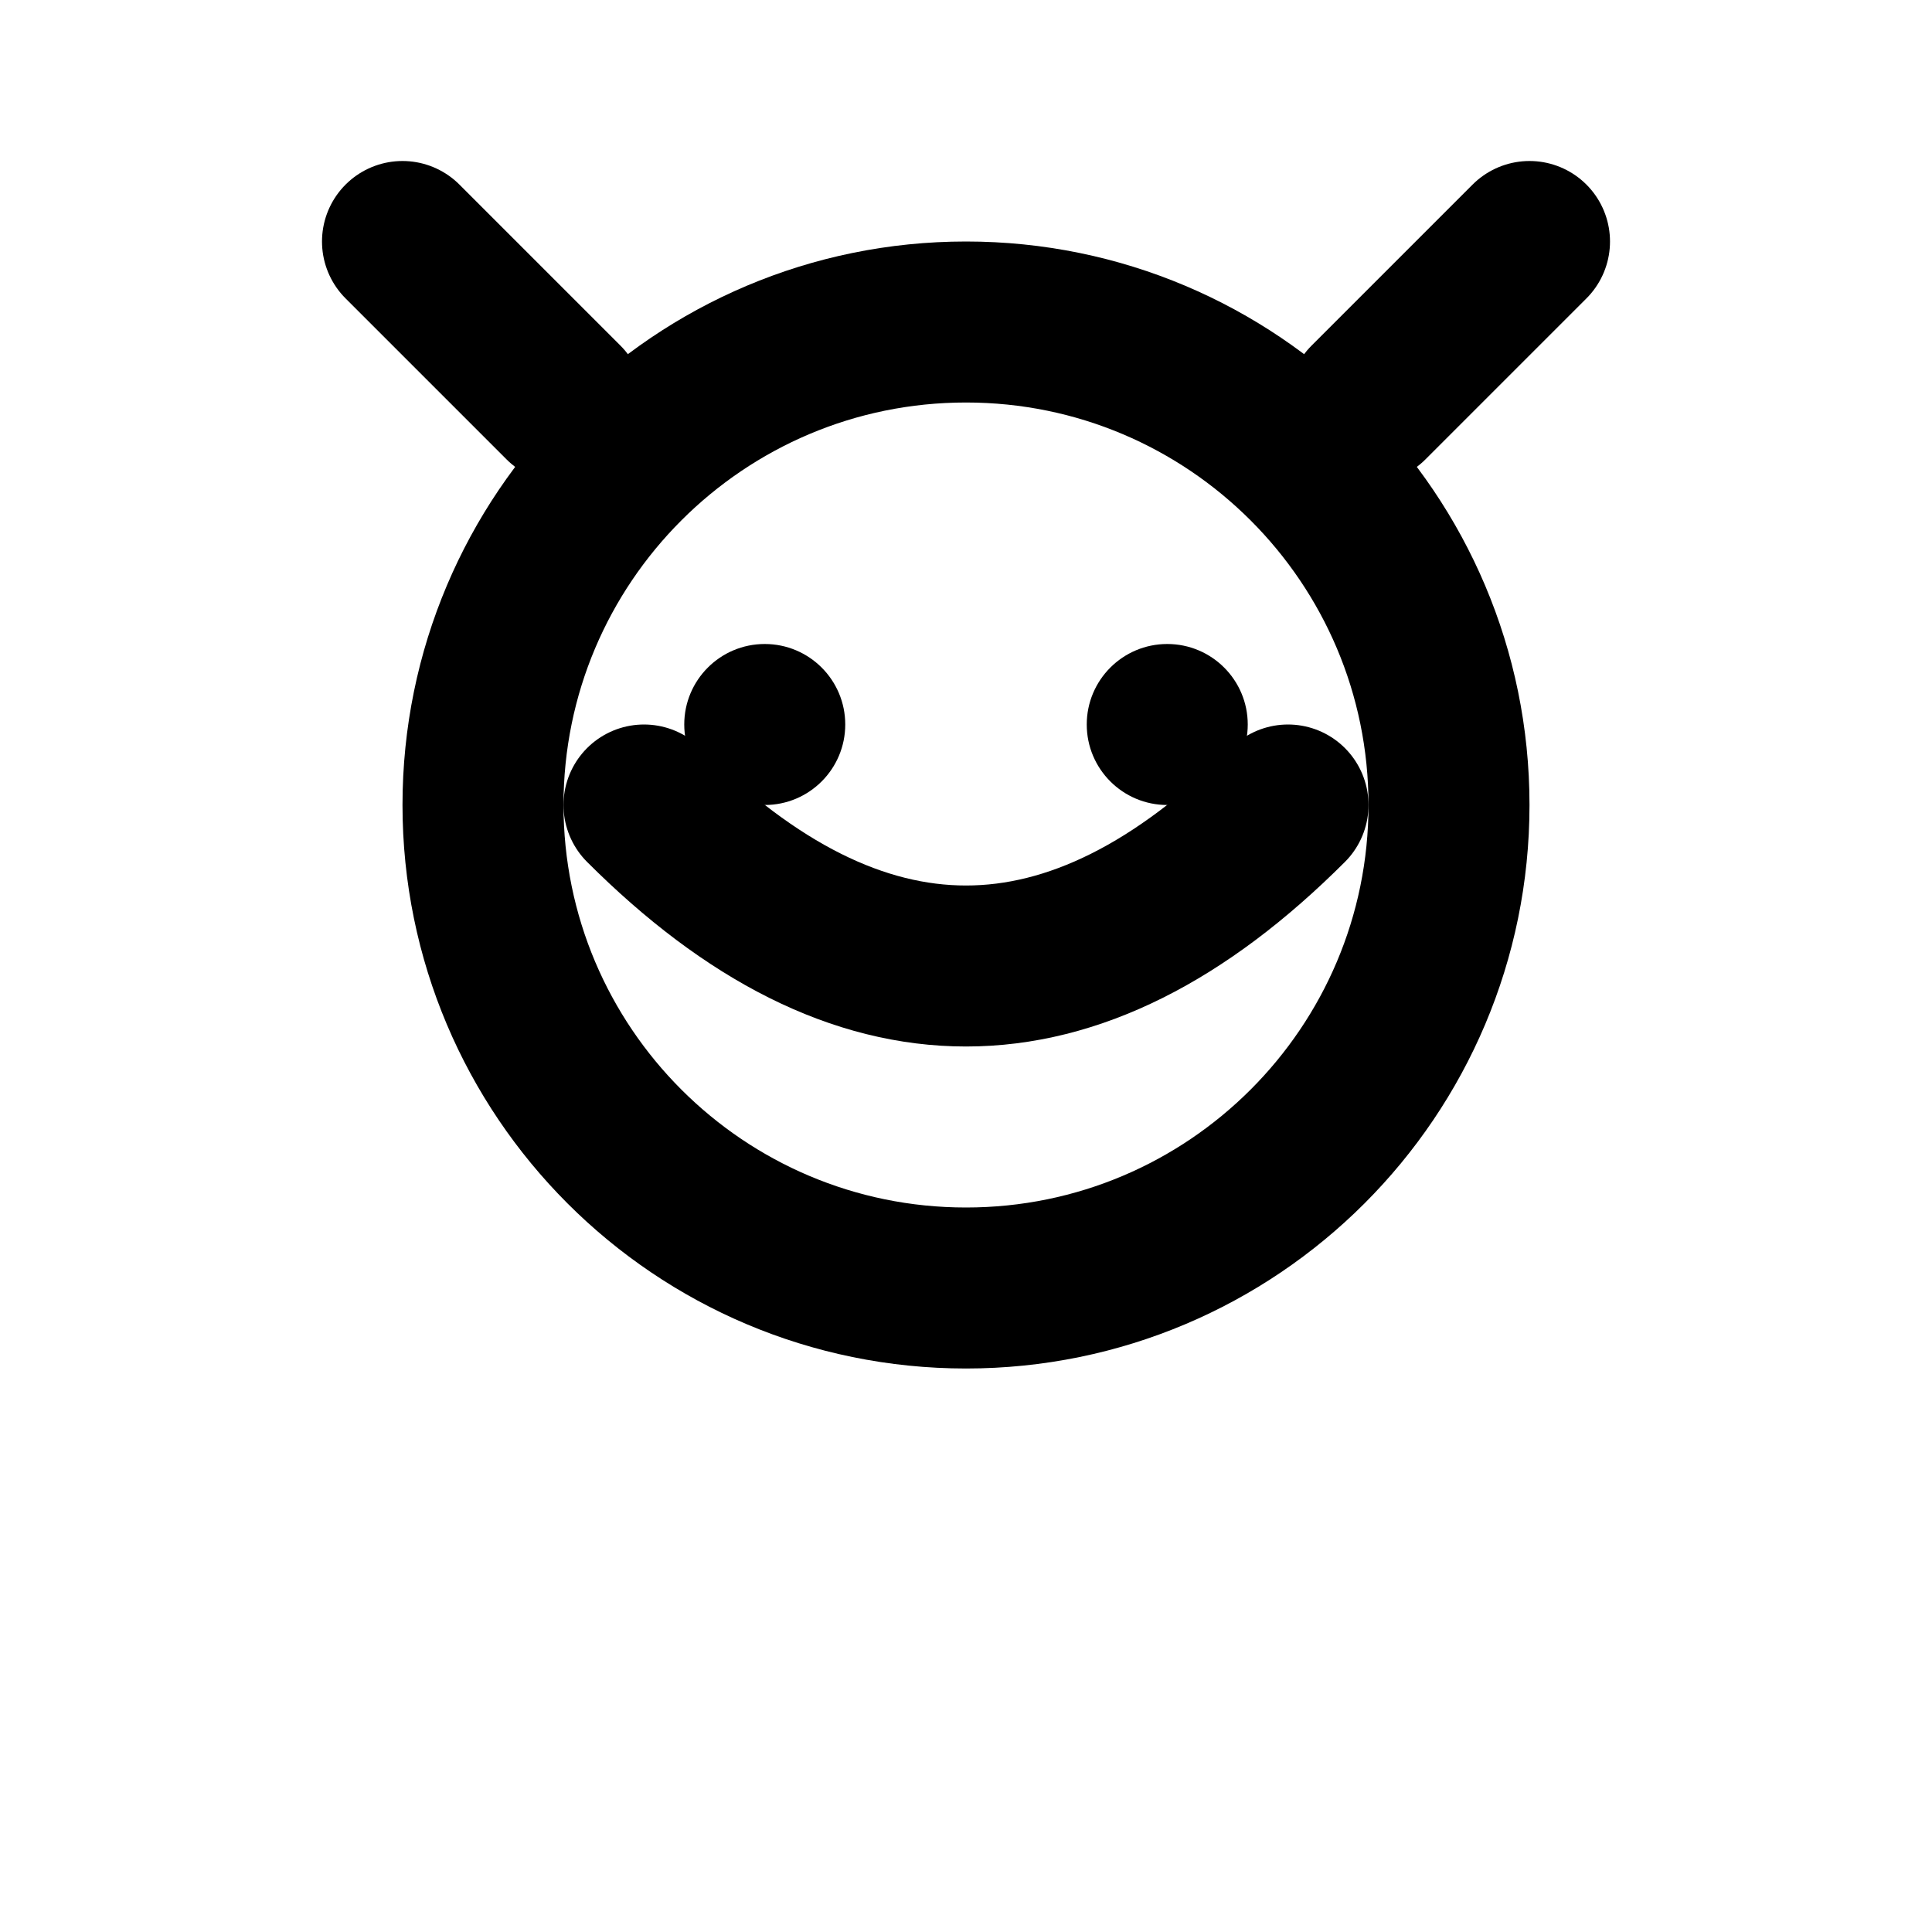
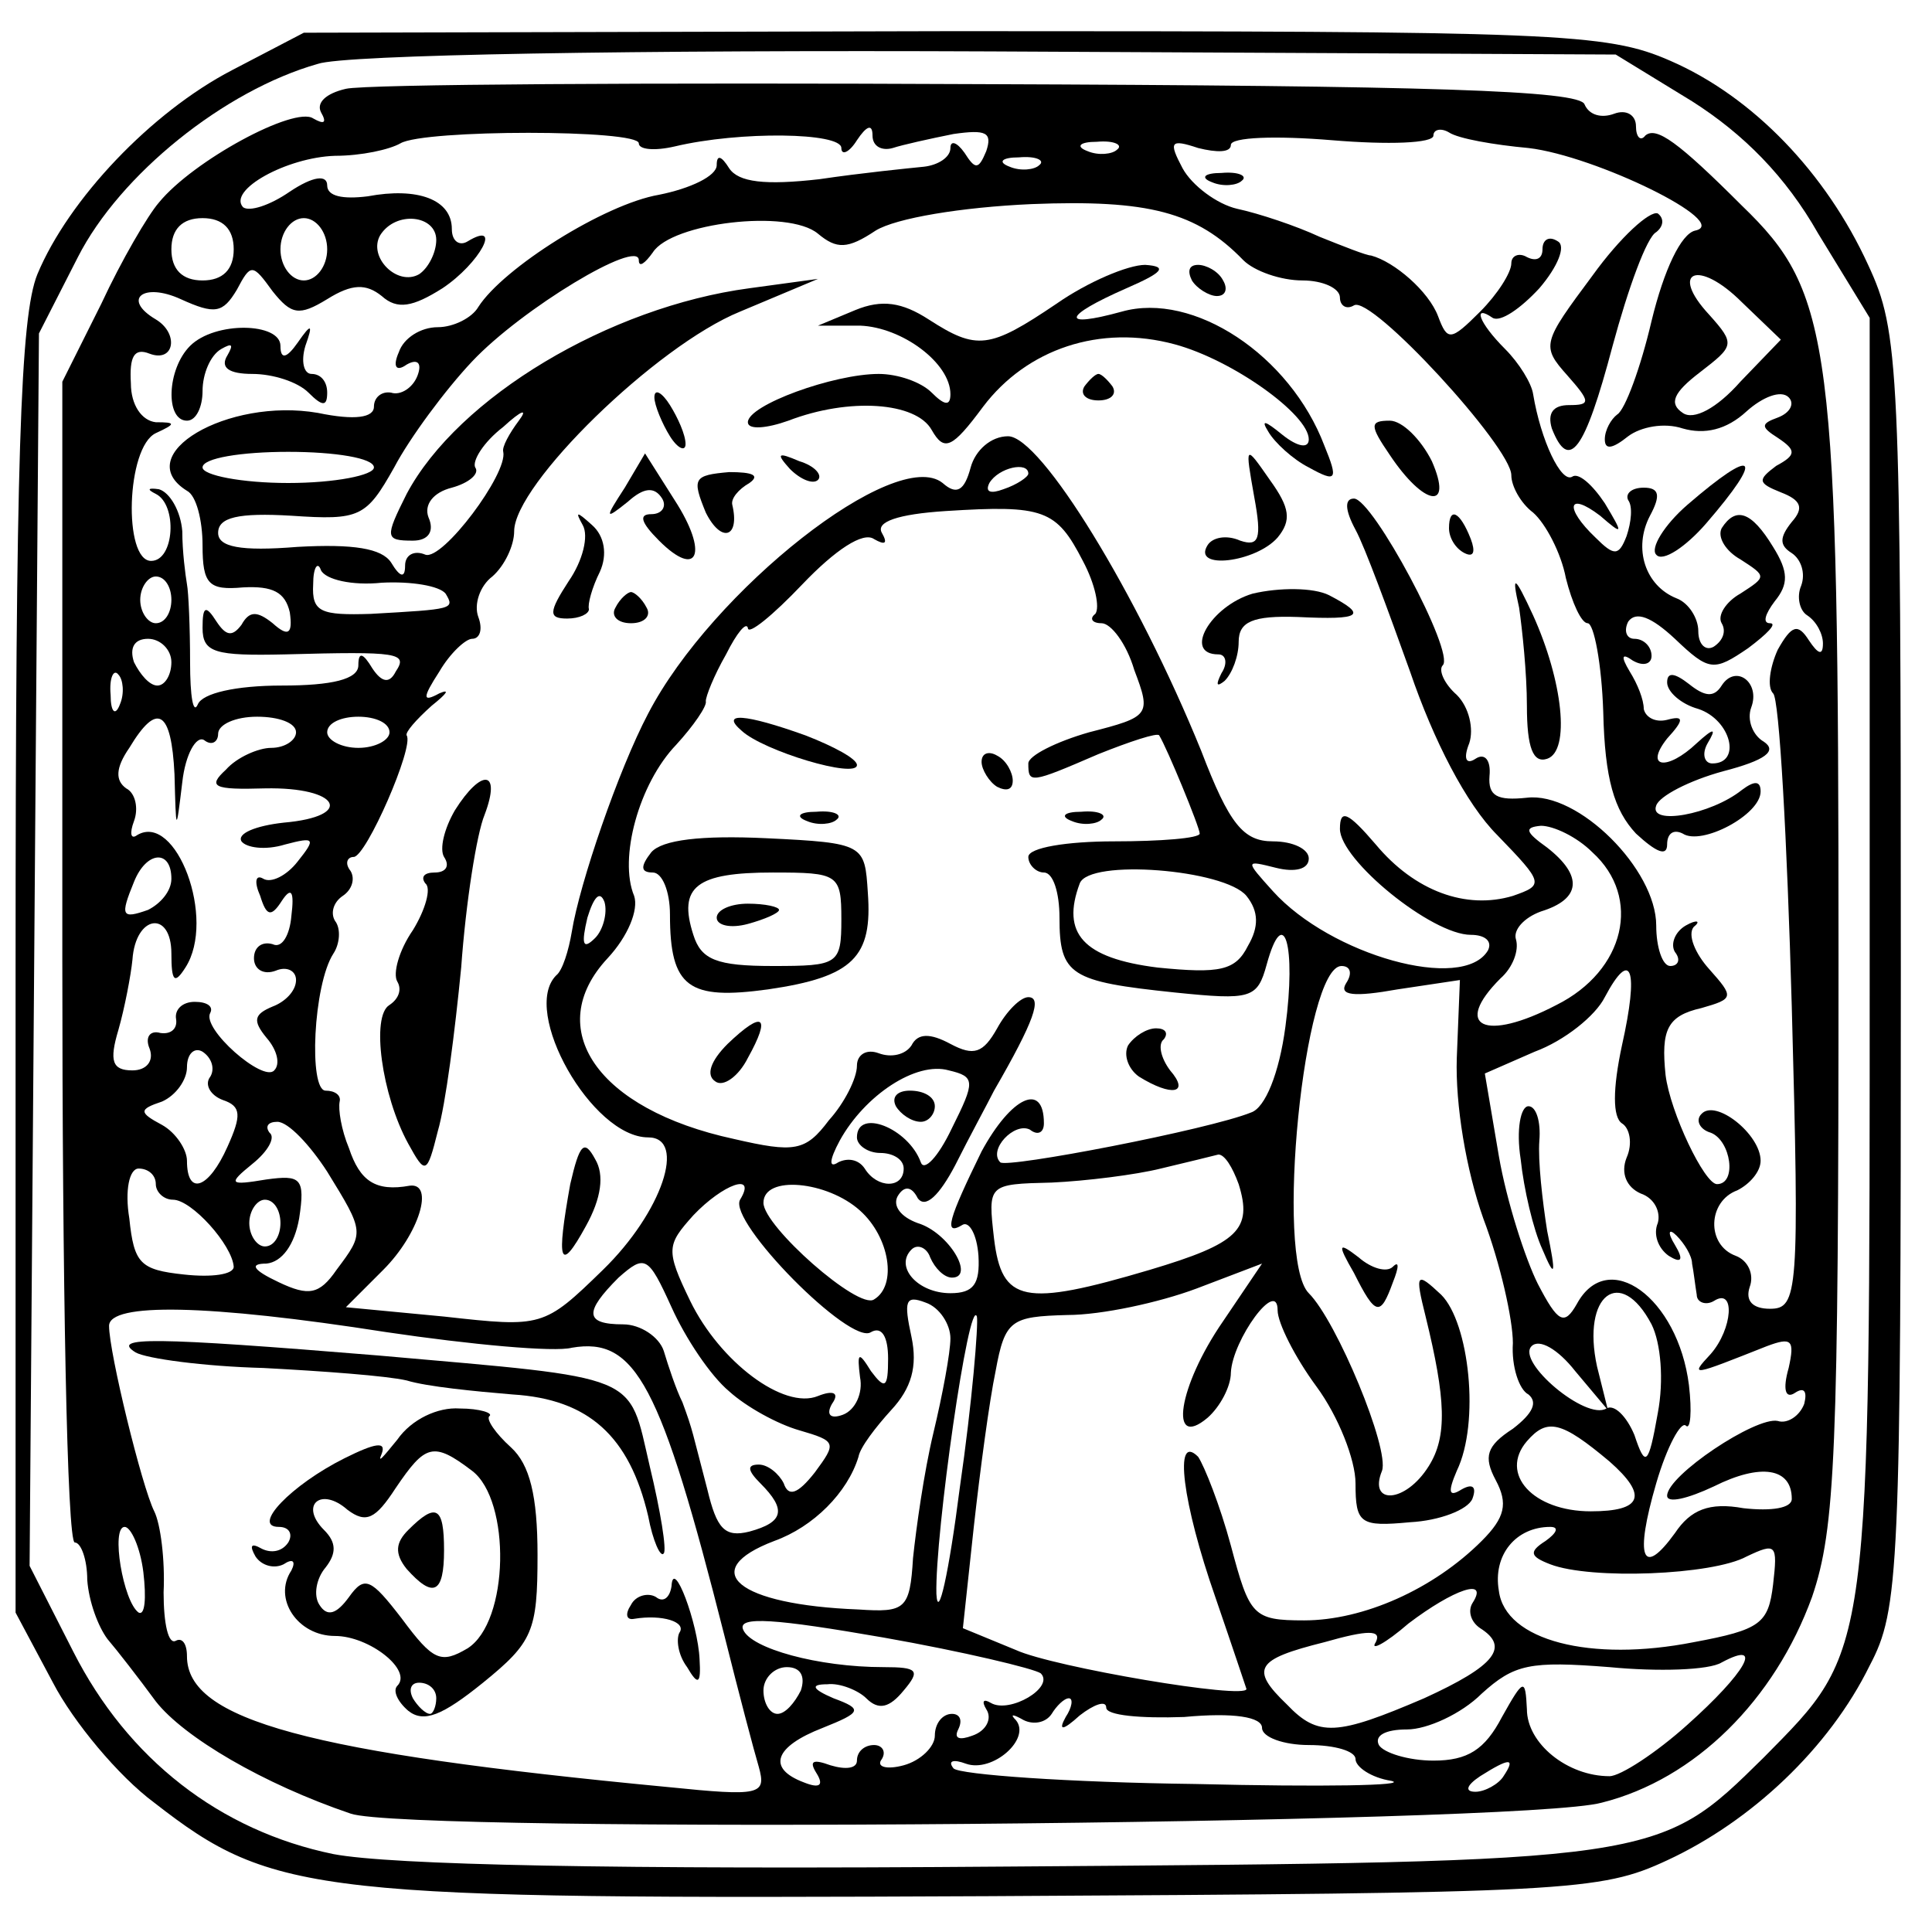
- <svg xmlns="http://www.w3.org/2000/svg" viewBox="0 0 24 24" fill="none" stroke="currentColor" stroke-width="2" stroke-linecap="round" stroke-linejoin="round">
-   <circle cx="12" cy="10" r="6" />
-   <path d="M8 10 Q12 14 16 10" />
-   <circle cx="9.5" cy="9" r="1" fill="currentColor" stroke="none" />
-   <circle cx="14.5" cy="9" r="1" fill="currentColor" stroke="none" />
-   <path d="M7 5 L5 3M17 5 L19 3" />
+ <svg xmlns="http://www.w3.org/2000/svg" version="1.0" width="124pt" height="124pt" viewBox="0 0 124 124" preserveAspectRatio="xMidYMid meet">
+   <g transform="translate(0,124) scale(0.1,-0.1)" fill="#000000" stroke="none">
+     <path d="M149 1195 c-52 -27 -105 -83 -125 -131 -11 -27 -14 -119 -14 -446 l0 -413 24 -45 c13 -25 42 -60 65 -77 77 -60 103 -62 536 -60 372 2 392 3 435 23 54 25 104 72 130 125 19 36 20 60 20 446 0 389 -1 410 -21 453 -27 59 -74 108 -127 131 -41 18 -73 19 -460 19 l-417 -1 -46 -24z m937 -20 c33 -21 60 -48 81 -85 l33 -54 0 -409 c0 -454 1 -445 -68 -515 -68 -67 -66 -67 -485 -70 -254 -2 -396 1 -433 8 -73 15 -132 61 -167 130 l-28 55 3 395 3 396 25 49 c27 53 94 107 154 124 17 6 206 9 432 8 l401 -2 49 -30z" />
+     <path d="M222 1183 c-13 -3 -19 -9 -16 -15 4 -7 2 -8 -5 -4 -12 8 -77 -27 -99 -54 -7 -8 -24 -37 -37 -65 l-25 -50 0 -372 c0 -205 3 -373 8 -373 4 0 8 -11 8 -24 1 -14 7 -30 13 -38 6 -7 20 -25 31 -40 18 -23 69 -53 125 -72 36 -13 753 -7 803 7 60 15 111 66 135 132 15 44 17 92 17 410 0 396 -4 427 -62 483 -41 41 -55 51 -62 45 -3 -4 -6 -1 -6 6 0 7 -6 11 -14 8 -8 -3 -16 -1 -19 6 -3 9 -100 12 -388 13 -211 1 -394 0 -407 -3z m188 -35 c0 -4 10 -5 23 -2 42 10 107 9 107 -1 0 -5 5 -3 10 5 6 9 10 11 10 3 0 -7 6 -10 13 -8 6 2 24 6 39 9 21 3 25 1 21 -11 -5 -12 -7 -12 -14 -1 -5 7 -9 8 -9 3 0 -6 -8 -11 -17 -12 -10 -1 -40 -4 -67 -8 -35 -4 -52 -2 -58 7 -5 8 -8 9 -8 2 0 -7 -17 -15 -37 -19 -35 -6 -100 -47 -116 -72 -4 -7 -16 -13 -26 -13 -11 0 -22 -7 -25 -16 -4 -9 -2 -13 5 -8 7 4 10 1 7 -7 -3 -8 -11 -13 -17 -11 -6 1 -11 -3 -11 -9 0 -7 -12 -9 -36 -4 -58 10 -121 -27 -84 -50 6 -3 10 -19 10 -35 0 -25 4 -29 26 -27 19 1 27 -3 30 -16 2 -14 -1 -16 -11 -7 -10 8 -15 8 -20 -1 -6 -8 -10 -7 -16 2 -7 11 -9 10 -9 -4 0 -16 8 -18 53 -17 73 2 79 1 71 -11 -4 -8 -9 -7 -15 2 -6 10 -9 11 -9 2 0 -9 -17 -13 -49 -13 -30 0 -51 -5 -54 -12 -3 -7 -5 5 -5 27 0 22 -1 45 -2 50 -1 6 -3 21 -3 34 -1 13 -8 25 -15 27 -7 1 -8 0 -2 -3 14 -7 12 -43 -3 -43 -18 0 -16 73 3 82 13 6 13 7 0 7 -9 1 -16 11 -16 25 -1 17 2 23 12 19 16 -6 19 13 4 22 -22 13 -8 24 16 13 22 -10 27 -9 36 6 9 17 10 17 23 -1 12 -15 17 -16 35 -5 16 10 25 10 35 2 10 -9 20 -7 39 5 24 16 39 44 16 30 -5 -3 -10 0 -10 8 0 19 -22 27 -54 21 -16 -2 -26 0 -26 7 0 7 -9 6 -24 -4 -13 -9 -26 -13 -30 -10 -10 11 28 32 59 33 17 0 35 4 42 8 15 9 153 9 153 0z m510 5 c0 4 5 5 10 2 6 -4 29 -8 51 -10 43 -5 131 -48 107 -53 -9 -2 -20 -25 -28 -58 -7 -30 -17 -57 -22 -60 -4 -3 -8 -10 -8 -16 0 -7 5 -6 15 2 8 6 23 9 35 5 14 -4 28 -1 41 11 10 9 22 14 27 9 4 -4 1 -10 -7 -13 -11 -4 -11 -6 0 -13 12 -8 12 -11 -1 -18 -12 -9 -12 -11 3 -17 13 -5 15 -10 7 -19 -8 -10 -8 -15 0 -20 6 -4 9 -13 6 -21 -3 -7 -1 -16 4 -19 6 -4 10 -12 10 -18 0 -8 -3 -7 -9 2 -7 11 -11 10 -20 -6 -5 -11 -7 -24 -3 -28 4 -3 9 -94 12 -201 5 -184 4 -194 -14 -194 -11 0 -16 5 -13 14 3 8 -1 17 -9 20 -19 7 -18 35 1 42 8 4 15 12 15 19 0 17 -29 40 -38 30 -4 -4 -1 -10 6 -12 13 -5 17 -33 4 -33 -8 0 -30 46 -33 70 -3 29 1 38 23 43 21 6 21 7 5 25 -9 10 -14 22 -10 27 5 4 2 5 -5 1 -7 -4 -10 -12 -7 -17 4 -5 2 -9 -3 -9 -5 0 -9 12 -9 26 0 36 -50 86 -83 82 -19 -2 -25 1 -24 14 1 10 -3 15 -9 11 -6 -4 -8 0 -4 10 3 9 0 23 -8 31 -8 7 -12 16 -9 19 8 8 -45 107 -57 107 -6 0 -6 -7 1 -20 6 -11 21 -52 35 -91 15 -44 36 -85 56 -105 30 -31 30 -32 10 -39 -30 -9 -63 3 -88 33 -18 21 -23 23 -23 10 0 -20 59 -68 84 -68 9 0 14 -4 11 -10 -16 -27 -101 -3 -138 38 -18 20 -18 20 2 15 12 -3 21 -1 21 6 0 6 -10 11 -23 11 -19 0 -28 11 -46 58 -41 101 -103 202 -124 202 -11 0 -21 -9 -24 -20 -4 -15 -9 -18 -18 -10 -30 24 -148 -69 -189 -148 -19 -36 -44 -109 -49 -140 -2 -12 -6 -25 -10 -28 -23 -23 23 -104 59 -104 25 0 9 -48 -29 -85 -38 -37 -39 -37 -102 -30 l-63 6 24 24 c23 23 33 56 17 54 -22 -4 -32 3 -39 24 -5 12 -7 25 -6 30 1 4 -3 7 -9 7 -11 0 -8 68 5 88 4 6 5 16 1 21 -3 5 -1 12 5 16 6 4 8 11 5 16 -4 5 -2 9 2 9 8 0 39 71 34 78 -1 2 6 10 16 19 10 8 12 11 5 8 -11 -6 -11 -3 0 14 7 12 17 21 21 21 5 0 7 6 4 14 -3 8 1 20 9 26 8 7 14 20 14 29 0 30 91 119 145 141 l50 21 -44 -6 c-90 -12 -187 -70 -220 -132 -14 -28 -14 -30 4 -30 10 0 14 6 10 15 -3 8 3 16 15 19 11 3 18 9 15 13 -2 4 5 16 18 26 12 11 16 12 10 4 -6 -8 -11 -17 -10 -20 3 -14 -39 -70 -50 -66 -7 3 -13 0 -13 -7 0 -8 -3 -8 -9 2 -6 9 -24 12 -60 10 -37 -3 -51 0 -51 9 0 10 13 13 47 11 44 -3 48 -1 66 31 10 19 33 50 50 68 32 34 107 79 107 65 0 -5 4 -2 9 5 12 19 87 28 106 12 12 -10 19 -10 37 2 13 8 55 15 100 17 75 3 106 -5 136 -36 7 -7 24 -13 38 -13 13 0 24 -5 24 -11 0 -5 4 -8 9 -5 11 7 101 -91 101 -109 0 -7 6 -18 14 -24 8 -7 18 -26 21 -42 4 -16 10 -29 14 -29 4 0 9 -26 10 -57 1 -43 7 -63 21 -78 13 -12 20 -15 20 -7 0 7 4 10 10 7 12 -8 50 12 50 27 0 7 -4 7 -12 1 -20 -16 -60 -23 -55 -10 2 6 21 16 43 22 27 7 35 13 26 19 -7 4 -11 14 -8 22 6 16 -10 28 -19 14 -5 -8 -11 -7 -21 1 -9 7 -14 8 -14 1 0 -6 9 -14 20 -17 21 -7 28 -35 9 -35 -5 0 -7 6 -3 13 6 10 4 10 -7 0 -19 -18 -34 -16 -19 3 11 12 11 15 0 12 -8 -2 -14 2 -15 7 0 6 -4 16 -9 24 -6 10 -5 12 2 7 7 -4 12 -2 12 3 0 6 -5 11 -11 11 -5 0 -7 5 -4 11 5 7 15 3 30 -11 22 -21 25 -21 47 -6 12 9 19 16 14 16 -5 0 -3 6 3 14 9 11 9 19 -1 35 -14 23 -24 26 -33 12 -3 -6 3 -15 12 -20 17 -11 17 -11 0 -22 -9 -5 -15 -14 -12 -19 3 -5 1 -11 -5 -15 -5 -3 -10 1 -10 10 0 8 -6 18 -14 21 -20 8 -28 32 -17 53 7 13 6 18 -4 18 -8 0 -12 -4 -10 -8 3 -4 2 -14 -1 -23 -5 -13 -8 -13 -20 -1 -20 19 -18 30 3 14 15 -13 15 -12 3 8 -8 12 -17 20 -21 17 -7 -4 -20 23 -25 53 -1 7 -9 20 -18 29 -17 17 -21 29 -8 20 5 -3 18 6 30 19 12 14 17 27 12 30 -6 4 -10 1 -10 -5 0 -6 -4 -8 -10 -5 -5 3 -10 1 -10 -4 0 -6 -9 -20 -20 -31 -19 -19 -21 -19 -27 -3 -6 16 -28 35 -43 39 -3 0 -18 6 -33 12 -15 7 -39 15 -53 18 -13 3 -29 15 -35 26 -9 17 -8 19 10 13 12 -3 21 -3 21 2 0 5 29 6 65 3 36 -3 65 -2 65 3z m-203 -9 c-3 -3 -12 -4 -19 -1 -8 3 -5 6 6 6 11 1 17 -2 13 -5z m-50 -10 c-3 -3 -12 -4 -19 -1 -8 3 -5 6 6 6 11 1 17 -2 13 -5z m-517 -54 c0 -13 -7 -20 -20 -20 -13 0 -20 7 -20 20 0 13 7 20 20 20 13 0 20 -7 20 -20z m60 0 c0 -11 -7 -20 -15 -20 -8 0 -15 9 -15 20 0 11 7 20 15 20 8 0 15 -9 15 -20z m70 6 c0 -8 -5 -18 -11 -22 -14 -8 -33 11 -25 25 10 16 36 13 36 -3z m837 -91 c-15 -17 -30 -25 -37 -20 -9 6 -6 13 11 26 22 17 23 18 6 37 -26 28 -7 36 21 8 l25 -24 -26 -27z m-877 -55 c0 -5 -25 -10 -55 -10 -30 0 -55 5 -55 10 0 6 25 10 55 10 30 0 55 -4 55 -10z m420 -4 c0 -2 -7 -7 -16 -10 -8 -3 -12 -2 -9 4 6 10 25 14 25 6z m35 -56 c8 -15 11 -30 8 -34 -4 -3 -2 -6 4 -6 6 0 16 -13 21 -30 11 -29 10 -30 -29 -40 -21 -6 -39 -15 -39 -20 0 -13 1 -13 45 6 20 8 38 14 39 12 5 -8 26 -59 26 -63 0 -3 -25 -5 -55 -5 -30 0 -55 -4 -55 -10 0 -5 5 -10 10 -10 6 0 10 -13 10 -29 0 -37 7 -41 74 -48 49 -5 53 -4 59 18 11 40 19 12 12 -40 -4 -30 -13 -52 -22 -55 -27 -11 -157 -36 -161 -32 -8 8 9 26 19 21 5 -4 9 -2 9 4 0 27 -21 17 -40 -18 -21 -43 -25 -55 -12 -47 4 2 9 -6 10 -20 1 -18 -3 -24 -18 -24 -21 0 -36 17 -25 28 4 4 10 1 12 -5 3 -7 9 -13 14 -13 15 0 -2 29 -22 35 -11 4 -16 11 -13 17 4 7 9 7 13 -1 5 -7 14 2 24 21 9 18 21 40 25 48 26 45 31 60 22 60 -5 0 -14 -9 -20 -20 -9 -16 -15 -18 -30 -10 -13 7 -21 7 -25 -1 -4 -6 -13 -8 -21 -5 -8 3 -14 -1 -14 -8 0 -8 -8 -24 -18 -35 -15 -20 -22 -21 -61 -12 -88 19 -123 71 -81 116 13 14 20 31 17 40 -10 24 3 72 27 97 11 12 20 25 19 28 0 3 5 16 13 30 7 14 13 21 14 17 0 -5 16 8 35 28 21 22 39 34 46 29 7 -4 9 -3 5 4 -4 7 10 12 41 14 63 4 71 1 88 -32z m-450 -14 c19 1 37 -2 41 -7 6 -10 5 -10 -48 -13 -32 -1 -38 1 -37 19 0 11 3 15 5 9 3 -6 20 -10 39 -8z m-135 -11 c0 -8 -4 -15 -10 -15 -5 0 -10 7 -10 15 0 8 5 15 10 15 6 0 10 -7 10 -15z m0 -40 c0 -8 -4 -15 -9 -15 -5 0 -11 7 -15 15 -3 9 0 15 9 15 8 0 15 -7 15 -15z m-33 -27 c-3 -8 -6 -5 -6 6 -1 11 2 17 5 13 3 -3 4 -12 1 -19z m35 -45 c1 -38 1 -38 5 -5 2 18 9 30 14 27 5 -4 9 -1 9 4 0 6 11 11 25 11 14 0 25 -4 25 -10 0 -5 -7 -10 -16 -10 -8 0 -22 -6 -29 -14 -12 -11 -8 -13 25 -12 48 1 58 -18 12 -22 -18 -2 -30 -7 -27 -12 3 -4 15 -6 28 -2 19 5 20 4 8 -11 -7 -9 -17 -14 -22 -11 -5 3 -6 -2 -2 -11 4 -13 7 -14 14 -3 6 9 8 6 6 -10 -1 -12 -6 -21 -12 -18 -7 2 -12 -2 -12 -9 0 -7 6 -11 14 -8 7 3 13 0 13 -6 0 -7 -7 -14 -15 -17 -12 -5 -13 -9 -4 -20 7 -8 9 -17 5 -21 -7 -8 -47 27 -41 37 2 4 -2 7 -10 7 -8 0 -13 -5 -12 -11 1 -6 -3 -10 -10 -9 -7 2 -10 -3 -7 -10 3 -8 -2 -14 -11 -14 -13 0 -15 6 -9 26 4 14 8 35 9 45 2 29 25 32 25 4 0 -18 2 -20 9 -9 20 31 -6 100 -31 85 -4 -3 -5 1 -2 9 3 8 1 18 -5 21 -7 5 -7 13 2 26 18 30 27 24 29 -17z m138 27 c0 -5 -9 -10 -20 -10 -11 0 -20 5 -20 10 0 6 9 10 20 10 11 0 20 -4 20 -10z m772 -77 c32 -29 21 -76 -23 -98 -46 -24 -67 -14 -36 17 8 7 12 18 10 25 -2 6 5 14 16 18 26 8 27 23 4 41 -14 10 -15 13 -4 14 8 0 23 -7 33 -17z m-912 -17 c0 -8 -7 -16 -15 -20 -17 -6 -18 -4 -9 18 8 20 24 21 24 2z m690 -11 c8 -10 8 -20 1 -32 -8 -16 -18 -18 -58 -14 -48 6 -62 22 -50 54 6 16 93 9 107 -8z m-418 -27 c-8 -8 -9 -4 -5 13 4 13 8 18 11 10 2 -7 -1 -18 -6 -23z m482 -29 c-5 -8 5 -9 33 -4 l40 6 -2 -50 c-1 -30 6 -72 17 -103 11 -29 19 -65 19 -80 -1 -15 4 -30 10 -33 6 -5 3 -12 -10 -22 -17 -11 -19 -18 -11 -33 8 -15 6 -24 -9 -39 -31 -31 -76 -51 -114 -51 -33 0 -35 3 -47 48 -7 26 -17 51 -21 57 -16 16 -10 -30 11 -90 11 -32 20 -59 20 -59 0 -7 -124 14 -148 25 l-34 14 7 65 c4 36 10 81 14 100 6 33 10 35 46 36 22 0 59 8 83 17 l42 16 -25 -37 c-29 -42 -35 -83 -10 -62 8 7 15 20 15 29 1 21 30 61 30 40 0 -8 11 -30 25 -49 14 -19 25 -47 25 -62 0 -26 3 -28 35 -25 19 1 37 8 40 15 3 8 0 10 -7 6 -8 -5 -9 -2 -3 12 15 31 8 95 -10 113 -16 15 -17 14 -10 -14 13 -53 14 -77 2 -96 -15 -24 -39 -25 -30 -3 5 14 -29 96 -47 114 -22 22 -3 210 21 210 6 0 7 -5 3 -11z m177 -40 c-6 -28 -6 -46 0 -50 5 -3 7 -13 3 -22 -4 -10 0 -19 9 -23 9 -3 13 -12 11 -19 -3 -7 0 -16 7 -21 8 -5 10 -3 4 7 -5 8 -4 11 1 6 5 -5 10 -13 10 -18 1 -5 2 -14 3 -20 0 -5 6 -7 11 -4 14 9 12 -18 -2 -34 -14 -15 -12 -14 36 5 16 6 18 4 14 -14 -4 -14 -2 -20 4 -16 6 4 8 1 6 -7 -3 -8 -11 -13 -17 -11 -14 3 -71 -35 -71 -48 0 -5 13 -2 30 6 30 15 50 12 50 -8 0 -6 -13 -8 -31 -6 -22 4 -34 -1 -44 -16 -21 -29 -26 -16 -12 32 7 24 16 40 19 37 3 -3 4 9 2 26 -7 56 -52 89 -72 52 -8 -14 -12 -12 -25 13 -8 16 -20 53 -25 82 l-9 53 32 14 c19 7 39 23 45 35 17 32 22 18 11 -31z m-906 -20 c-4 -5 0 -12 8 -15 12 -4 12 -10 3 -30 -12 -27 -26 -32 -26 -9 0 7 -7 18 -16 23 -15 8 -15 10 0 15 9 4 16 14 16 22 0 9 5 13 10 10 6 -4 8 -11 5 -16z m476 -33 c-9 -19 -18 -28 -20 -22 -8 22 -41 35 -41 16 0 -5 7 -10 15 -10 8 0 15 -4 15 -10 0 -13 -17 -13 -25 0 -4 6 -11 7 -17 4 -6 -4 -6 1 1 14 16 29 49 51 70 45 17 -4 17 -7 2 -37z m-401 -28 c24 -39 24 -39 6 -63 -11 -16 -18 -17 -37 -8 -17 8 -19 12 -8 12 10 1 18 12 21 29 4 26 1 28 -21 25 -24 -4 -25 -3 -9 10 10 8 15 17 11 20 -3 4 -1 7 5 7 7 0 21 -15 32 -32z m585 -8 c9 -29 0 -38 -57 -55 -81 -24 -95 -21 -100 20 -4 35 -4 35 37 36 22 1 54 5 70 9 17 4 33 8 37 9 4 0 9 -8 13 -19z m-695 0 c0 -5 5 -10 11 -10 12 0 38 -29 39 -43 0 -5 -14 -7 -32 -5 -28 3 -32 7 -35 36 -3 18 0 32 6 32 6 0 11 -4 11 -10z m375 -10 c-8 -14 71 -94 84 -85 7 4 11 -3 11 -17 0 -19 -2 -20 -11 -8 -8 13 -9 12 -7 -4 2 -10 -3 -21 -11 -24 -8 -3 -11 0 -7 7 5 7 1 9 -9 5 -22 -9 -63 22 -82 61 -16 33 -15 36 2 55 19 20 41 28 30 10z m77 -7 c19 -17 24 -48 9 -57 -10 -7 -71 47 -71 62 0 18 41 14 62 -5z m-372 -8 c0 -8 -4 -15 -10 -15 -5 0 -10 7 -10 15 0 8 5 15 10 15 6 0 10 -7 10 -15z m288 -108 c11 -10 31 -21 45 -25 24 -7 24 -8 10 -27 -11 -14 -17 -16 -20 -7 -3 6 -10 12 -16 12 -8 0 -7 -4 1 -12 17 -17 15 -25 -7 -31 -16 -4 -21 2 -27 27 -10 38 -9 37 -16 56 -4 8 -9 23 -12 33 -3 9 -15 17 -26 17 -25 0 -25 8 -3 30 17 15 19 14 34 -19 9 -20 25 -44 37 -54z m142 34 c0 -9 -5 -36 -11 -61 -6 -25 -11 -61 -13 -80 -2 -33 -5 -35 -35 -33 -78 3 -104 25 -54 44 25 9 47 31 54 54 1 6 11 19 21 30 13 14 17 28 13 47 -5 23 -4 27 9 22 9 -3 16 -14 16 -23z m450 9 c6 -12 8 -36 4 -57 -6 -34 -8 -35 -15 -14 -5 12 -13 20 -18 17 -13 -8 -58 30 -48 40 5 5 17 -2 28 -16 l21 -25 -7 28 c-10 46 15 65 35 27z m-812 -5 c54 -8 108 -13 119 -10 41 7 57 -23 98 -185 9 -36 19 -74 22 -84 5 -18 1 -19 -58 -13 -231 22 -309 43 -309 84 0 8 -3 12 -7 10 -5 -3 -8 11 -8 31 1 21 -2 44 -6 52 -8 16 -29 102 -29 119 0 15 63 14 178 -4z m368 -100 c-7 -55 -14 -86 -15 -68 -1 38 21 192 26 178 1 -5 -3 -55 -11 -110z m417 17 c25 -22 21 -32 -12 -32 -37 0 -59 24 -41 45 13 15 22 13 53 -13z m-941 -71 c2 -17 1 -28 -3 -26 -10 7 -18 55 -9 55 4 0 10 -13 12 -29z m900 20 c-11 -7 -10 -10 3 -15 26 -10 104 -7 126 5 19 9 20 8 17 -18 -3 -25 -8 -29 -51 -37 -66 -13 -121 1 -125 33 -4 23 11 41 33 41 6 0 4 -4 -3 -9z m-47 -40 c-3 -5 -1 -12 5 -16 19 -12 10 -24 -36 -45 -56 -24 -68 -25 -88 -4 -24 23 -20 29 24 40 28 8 37 8 33 0 -4 -6 6 -1 21 12 29 22 52 30 41 13z m-277 -45 c9 -9 -20 -26 -32 -19 -5 3 -6 1 -3 -4 4 -6 0 -14 -9 -17 -8 -3 -12 -2 -9 4 3 6 1 10 -4 10 -6 0 -11 -6 -11 -14 0 -7 -9 -16 -20 -19 -11 -3 -18 -1 -14 4 3 5 0 9 -5 9 -6 0 -11 -4 -11 -10 0 -5 -7 -6 -17 -3 -11 4 -14 3 -9 -5 5 -8 2 -10 -8 -6 -24 9 -19 23 12 35 25 10 26 12 7 19 -14 6 -15 9 -4 9 8 1 20 -4 25 -9 8 -8 15 -6 24 5 11 13 9 15 -13 15 -42 0 -85 12 -90 24 -4 9 21 7 90 -5 51 -9 97 -20 101 -23z m437 7 c28 15 15 -7 -22 -40 -20 -18 -43 -33 -50 -33 -27 0 -53 21 -53 43 -1 20 -2 20 -16 -5 -11 -21 -22 -28 -44 -28 -16 0 -32 5 -35 10 -3 6 4 10 18 10 13 0 35 10 48 23 21 19 31 21 82 17 31 -3 64 -2 72 3z m-591 -18 c-4 -8 -10 -15 -15 -15 -5 0 -9 7 -9 15 0 8 7 15 15 15 9 0 12 -6 9 -15z m170 -17 c-5 -9 -2 -9 9 1 9 7 17 10 17 5 0 -5 22 -7 50 -6 32 3 50 0 50 -7 0 -6 14 -11 30 -11 17 0 30 -4 30 -9 0 -5 10 -12 23 -14 12 -3 -44 -4 -126 -2 -81 1 -151 6 -155 10 -4 5 0 6 8 3 17 -6 42 16 32 28 -4 4 -2 4 5 0 6 -3 14 -2 18 4 3 5 8 10 11 10 3 0 2 -6 -2 -12z m281 -38 c-3 -5 -12 -10 -18 -10 -7 0 -6 4 3 10 19 12 23 12 15 0z" />
+     <path d="M122 1018 c-15 -15 -16 -48 -2 -48 6 0 10 9 10 19 0 11 5 23 12 27 7 4 8 3 4 -4 -5 -8 1 -12 16 -12 13 0 29 -5 36 -12 9 -9 12 -9 12 0 0 7 -4 12 -10 12 -5 0 -7 8 -4 18 5 14 4 15 -5 2 -7 -10 -11 -11 -11 -2 0 15 -42 16 -58 0z" />
+     <path d="M778 1123 c7 -3 16 -2 19 1 4 3 -2 6 -13 5 -11 0 -14 -3 -6 -6z" />
+     <path d="M1022 1063 c-32 -43 -33 -45 -16 -64 15 -17 15 -19 1 -19 -10 0 -14 -5 -11 -15 11 -28 21 -15 39 53 10 37 22 70 28 73 5 4 5 9 1 12 -5 2 -24 -15 -42 -40z" />
+     <path d="M678 1045 c-43 -29 -51 -30 -82 -10 -17 11 -30 13 -47 6 l-24 -10 27 0 c27 -1 58 -24 58 -44 0 -8 -4 -7 -12 1 -7 7 -22 12 -34 12 -29 0 -84 -20 -84 -31 0 -5 12 -4 26 1 39 15 82 12 92 -6 8 -14 13 -12 33 15 28 37 75 53 123 40 37 -10 86 -45 86 -61 0 -6 -7 -5 -17 3 -11 9 -14 10 -9 2 4 -7 16 -18 26 -23 18 -10 19 -8 10 14 -22 58 -84 99 -130 86 -40 -11 -38 -3 3 15 23 10 27 14 12 15 -11 0 -37 -11 -57 -25z" />
+     <path d="M765 1060 c3 -5 11 -10 16 -10 6 0 7 5 4 10 -3 6 -11 10 -16 10 -6 0 -7 -4 -4 -10z" />
+     <path d="M696 992 c-3 -5 1 -9 9 -9 8 0 12 4 9 9 -3 4 -7 8 -9 8 -2 0 -6 -4 -9 -8z" />
+     <path d="M420 985 c0 -5 5 -17 10 -25 5 -8 10 -10 10 -5 0 6 -5 17 -10 25 -5 8 -10 11 -10 5z" />
+     <path d="M892 948 c22 -33 41 -36 27 -4 -7 14 -19 26 -27 26 -13 0 -13 -3 0 -22z" />
+     <path d="M401 927 c-13 -20 -13 -21 2 -9 10 9 17 10 22 2 3 -5 0 -10 -7 -10 -8 0 -7 -5 5 -17 25 -25 32 -8 10 26 l-19 30 -13 -22z" />
+     <path d="M507 939 c7 -7 15 -10 18 -7 3 3 -2 9 -12 12 -14 6 -15 5 -6 -5z" />
+     <path d="M805 921 c5 -27 3 -32 -9 -28 -9 4 -18 2 -21 -3 -10 -16 31 -11 45 5 9 11 8 19 -5 37 -16 23 -16 23 -10 -11z" />
+     <path d="M453 911 c10 -20 22 -16 17 5 -1 4 4 10 11 14 7 5 2 7 -13 7 -23 -2 -24 -4 -15 -26z" />
+     <path d="M1083 916 c-15 -13 -24 -28 -20 -32 4 -5 19 5 32 20 38 44 32 50 -12 12z" />
+     <path d="M374 903 c4 -7 0 -23 -9 -36 -13 -20 -13 -24 -1 -24 8 0 14 3 14 6 -1 3 2 14 7 24 5 11 3 23 -5 30 -10 9 -11 9 -6 0z" />
+     <path d="M930 901 c0 -6 4 -13 10 -16 6 -3 7 1 4 9 -7 18 -14 21 -14 7z" />
+     <path d="M804 859 c-27 -8 -45 -39 -22 -39 5 0 6 -6 2 -12 -4 -8 -3 -9 2 -5 5 5 9 16 9 25 0 13 9 17 38 16 41 -2 45 1 20 14 -10 5 -32 5 -49 1z" />
+     <path d="M975 850 c2 -14 5 -42 5 -63 0 -27 4 -37 13 -34 15 5 10 50 -9 92 -12 26 -14 27 -9 5z" />
+     <path d="M395 850 c-3 -5 1 -10 10 -10 9 0 13 5 10 10 -3 6 -8 10 -10 10 -2 0 -7 -4 -10 -10z" />
+     <path d="M292 720 c-7 -12 -10 -25 -7 -30 4 -6 1 -10 -6 -10 -7 0 -9 -3 -6 -7 4 -3 0 -17 -8 -30 -9 -13 -13 -28 -10 -33 3 -5 1 -11 -5 -15 -12 -7 -5 -58 12 -89 11 -20 12 -20 19 8 5 17 11 64 15 105 3 42 10 86 15 98 11 29 -2 30 -19 3z" />
+     <path d="M366 480 c-9 -50 -7 -58 10 -27 10 18 12 33 6 43 -7 13 -10 10 -16 -16z" />
+     <path d="M476 771 c14 -13 74 -31 74 -22 0 4 -15 12 -33 19 -39 14 -55 15 -41 3z" />
+     <path d="M630 751 c0 -5 5 -13 10 -16 6 -3 10 -2 10 4 0 5 -4 13 -10 16 -5 3 -10 2 -10 -4z" />
+     <path d="M518 713 c7 -3 16 -2 19 1 4 3 -2 6 -13 5 -11 0 -14 -3 -6 -6z" />
+     <path d="M688 713 c7 -3 16 -2 19 1 4 3 -2 6 -13 5 -11 0 -14 -3 -6 -6z" />
+     <path d="M418 693 c-7 -9 -7 -13 1 -13 6 0 11 -12 11 -27 0 -47 12 -55 63 -48 55 8 67 21 64 62 -2 31 -2 32 -65 35 -42 2 -67 -1 -74 -9z m122 -43 c0 -29 -2 -30 -44 -30 -36 0 -46 4 -51 20 -10 31 2 40 51 40 42 0 44 -1 44 -30z" />
+     <path d="M460 651 c0 -5 9 -7 20 -4 11 3 20 7 20 9 0 2 -9 4 -20 4 -11 0 -20 -4 -20 -9z" />
+     <path d="M467 570 c-11 -11 -14 -20 -8 -24 5 -4 15 3 21 15 15 27 10 31 -13 9z" />
+     <path d="M724 569 c-3 -6 0 -15 7 -20 21 -13 33 -11 20 4 -6 8 -8 17 -4 20 3 4 1 7 -5 7 -6 0 -14 -5 -18 -11z" />
+     <path d="M869 423 c14 -28 17 -28 25 -6 4 10 4 14 0 10 -4 -4 -14 -1 -22 6 -13 10 -14 9 -3 -10z" />
+     <path d="M976 496 c2 -19 8 -45 14 -58 8 -19 9 -17 3 12 -3 19 -6 45 -5 58 1 12 -2 22 -7 22 -5 0 -8 -15 -5 -34z" />
+     <path d="M575 530 c3 -5 10 -10 16 -10 5 0 9 5 9 10 0 6 -7 10 -16 10 -8 0 -12 -4 -9 -10z" />
+     <path d="M87 372 c7 -4 44 -9 82 -10 38 -2 79 -5 92 -8 13 -4 44 -7 68 -9 49 -3 75 -27 87 -78 3 -16 8 -27 10 -24 2 2 -2 27 -9 56 -14 60 -4 56 -174 71 -146 12 -172 12 -156 2z" />
+     <path d="M255 316 c-9 -11 -13 -16 -10 -9 3 8 -4 7 -24 -3 -34 -17 -60 -44 -42 -44 7 0 9 -5 6 -10 -4 -6 -11 -7 -17 -4 -7 4 -8 2 -4 -5 4 -6 12 -8 18 -5 6 4 8 2 5 -4 -12 -18 4 -42 28 -42 22 0 50 -22 40 -32 -3 -3 0 -10 7 -16 10 -8 22 -3 48 18 32 26 35 33 35 82 0 38 -5 58 -17 69 -10 9 -16 18 -14 20 3 2 -6 5 -19 5 -14 1 -31 -7 -40 -20z m48 -20 c25 -19 24 -97 -3 -114 -17 -10 -22 -8 -42 19 -20 26 -24 28 -34 14 -8 -11 -14 -13 -19 -5 -4 6 -2 17 4 24 7 9 7 16 -1 24 -16 16 -2 28 15 13 12 -9 18 -6 31 14 19 28 24 30 49 11z m-23 -146 c0 -5 -2 -10 -4 -10 -3 0 -8 5 -11 10 -3 6 -1 10 4 10 6 0 11 -4 11 -10z" />
+     <path d="M262 258 c-8 -8 -9 -15 -1 -25 17 -19 24 -16 24 12 0 28 -5 31 -23 13z" />
+     <path d="M431 222 c-1 -7 -5 -11 -10 -7 -5 3 -13 1 -16 -5 -4 -6 -3 -10 2 -9 18 3 34 -2 29 -9 -2 -4 -1 -14 5 -22 7 -12 9 -11 8 5 -1 23 -17 66 -18 47z" />
+   </g>
</svg>
